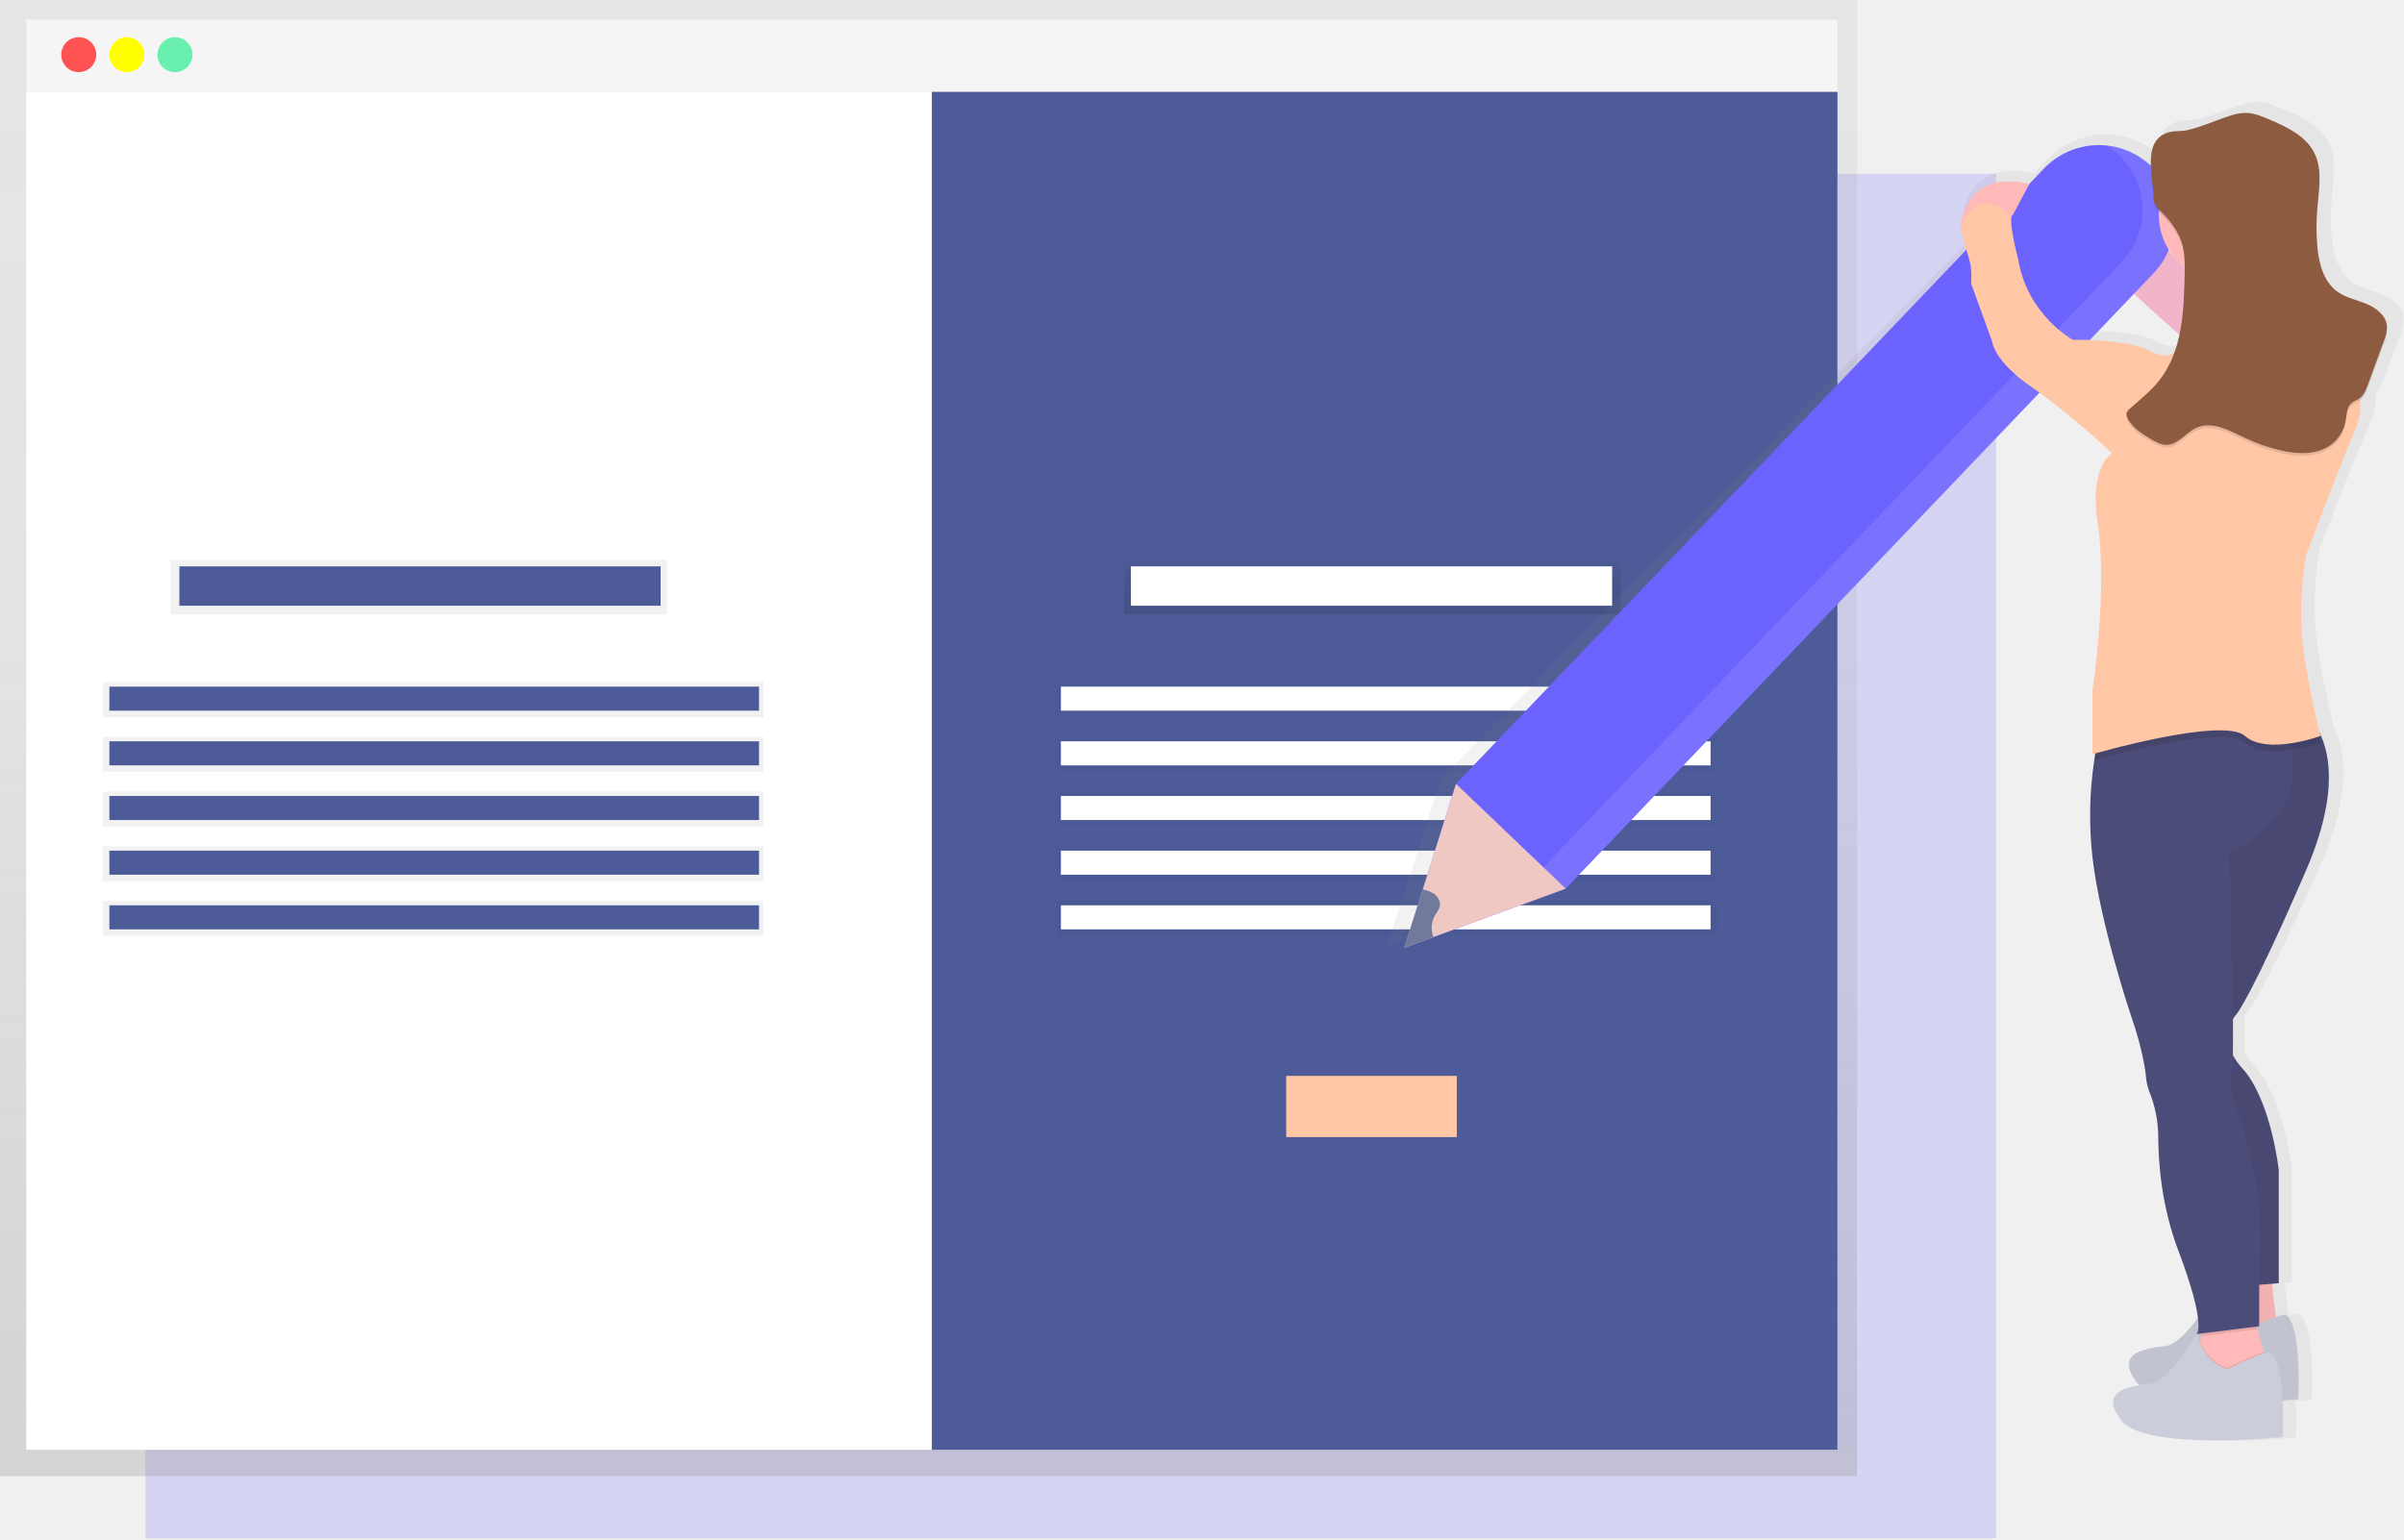
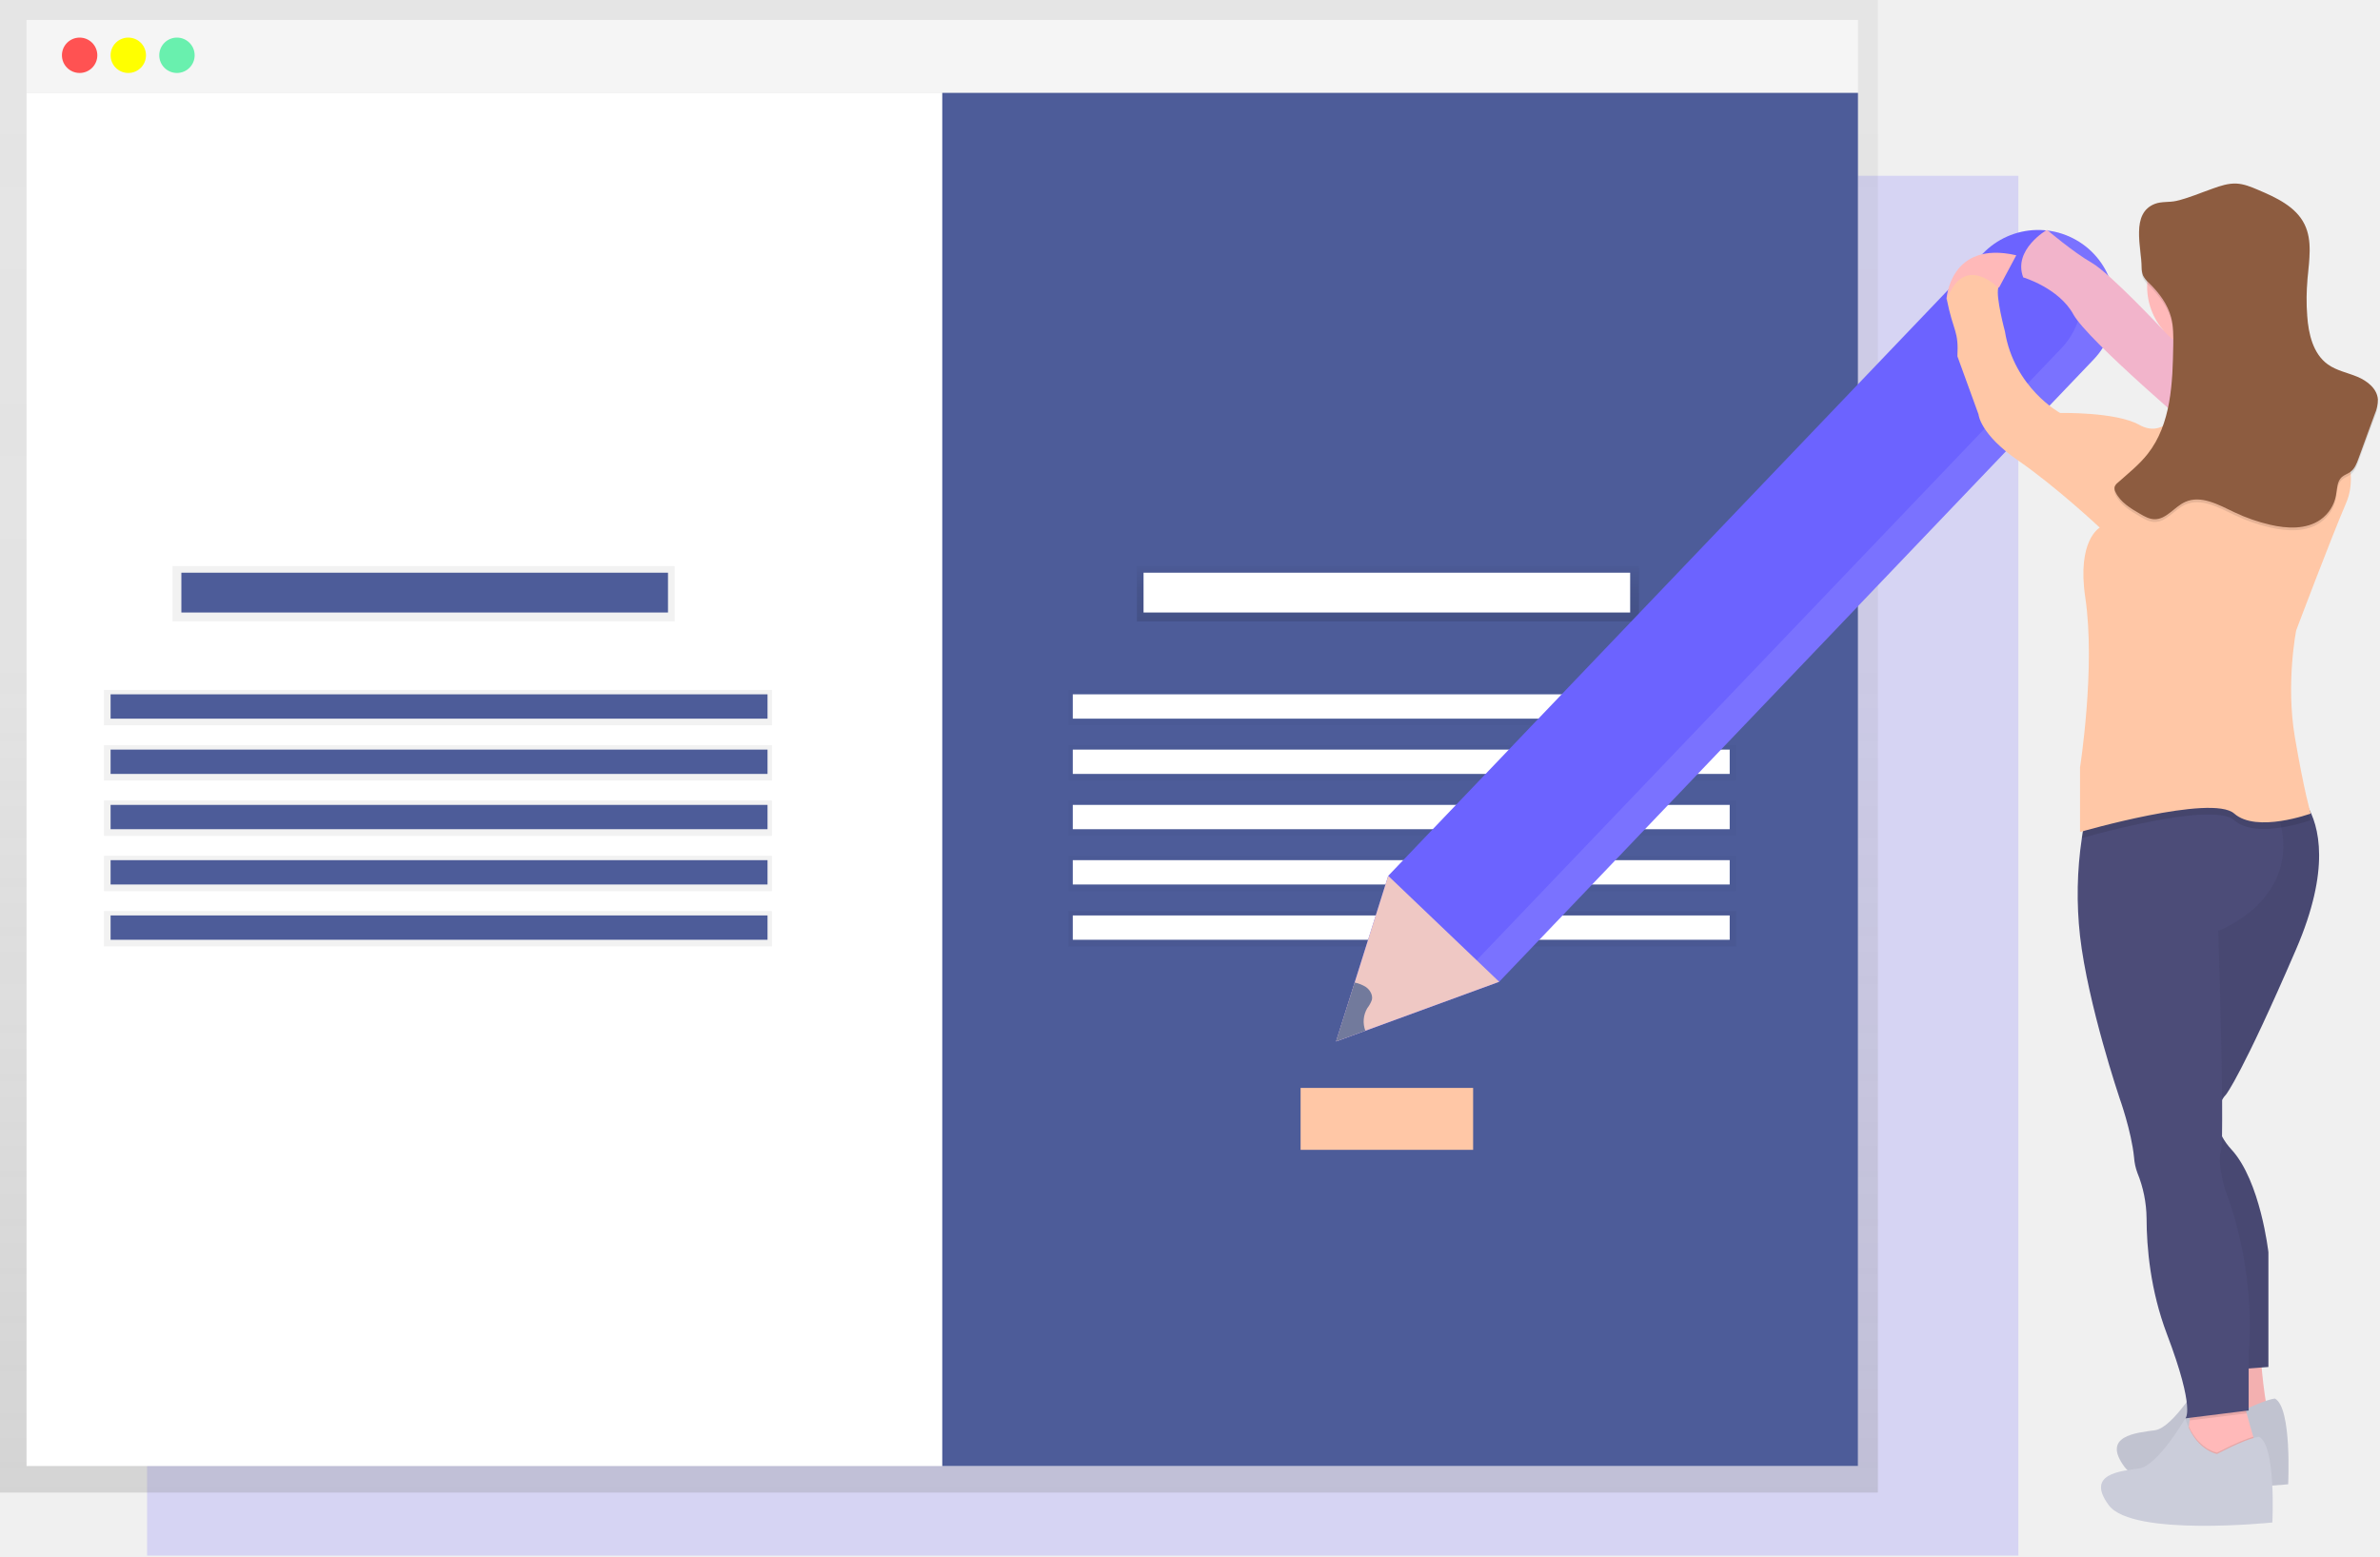
- <svg xmlns="http://www.w3.org/2000/svg" width="1099" height="704" viewBox="0 0 1099 704" fill="none">
-   <g id="girl-form">
+ <svg xmlns="http://www.w3.org/2000/svg" width="1076" height="704" viewBox="0 0 1076 704" fill="none">
+   <g id="form">
    <path id="Vector" opacity="0.2" d="M912.5 79.5H66.5V703.5H912.5V79.5Z" fill="#6C63FF" />
    <path id="Vector_2" d="M0 0V34.06V675H849V34.06V0H0Z" fill="url(#paint0_linear)" />
    <path id="Vector_3" d="M840 42H12V663H840V42Z" fill="white" />
    <path id="Vector_4" d="M840 9H12V42H840V9Z" fill="#F5F5F5" />
    <path id="Vector_5" d="M36 33C40.418 33 44 29.418 44 25C44 20.582 40.418 17 36 17C31.582 17 28 20.582 28 25C28 29.418 31.582 33 36 33Z" fill="#FF5252" />
    <path id="Vector_6" d="M58 33C62.418 33 66 29.418 66 25C66 20.582 62.418 17 58 17C53.582 17 50 20.582 50 25C50 29.418 53.582 33 58 33Z" fill="#FFFF00" />
    <path id="Vector_7" d="M80 33C84.418 33 88 29.418 88 25C88 20.582 84.418 17 80 17C75.582 17 72 20.582 72 25C72 29.418 75.582 33 80 33Z" fill="#69F0AE" />
    <path id="Vector_8" d="M840 42H426V663H840V42Z" fill="#4D5C99" />
    <path id="Vector_9" d="M305 256H78V281H305V256Z" fill="url(#paint1_linear)" />
    <path id="Vector_10" d="M741 256H514V281H741V256Z" fill="url(#paint2_linear)" />
    <path id="Vector_11" d="M302 259H82V277H302V259Z" fill="#4D5C99" />
    <path id="Vector_12" d="M349 312H47V328H349V312Z" fill="url(#paint3_linear)" />
    <path id="Vector_13" d="M785 312H483V328H785V312Z" fill="url(#paint4_linear)" />
    <path id="Vector_14" d="M785 337H483V353H785V337Z" fill="url(#paint5_linear)" />
    <path id="Vector_15" d="M785 362H483V378H785V362Z" fill="url(#paint6_linear)" />
    <path id="Vector_16" d="M785 387H483V403H785V387Z" fill="url(#paint7_linear)" />
    <path id="Vector_17" d="M785 412H483V428H785V412Z" fill="url(#paint8_linear)" />
    <path id="Vector_18" d="M785 412H483V428H785V412Z" fill="url(#paint9_linear)" />
    <path id="Vector_19" d="M349 337H47V353H349V337Z" fill="url(#paint10_linear)" />
    <path id="Vector_20" d="M349 362H47V378H349V362Z" fill="url(#paint11_linear)" />
    <path id="Vector_21" d="M349 387H47V403H349V387Z" fill="url(#paint12_linear)" />
    <path id="Vector_22" d="M349 412H47V428H349V412Z" fill="url(#paint13_linear)" />
    <path id="Vector_23" d="M347 314H50V325H347V314Z" fill="#4D5C99" />
    <path id="Vector_24" d="M347 350V339H198.5H50V350H347Z" fill="#4D5C99" />
    <path id="Vector_25" d="M347 364H50V375H347V364Z" fill="#4D5C99" />
    <path id="Vector_26" d="M347 389H50V400H347V389Z" fill="#4D5C99" />
    <path id="Vector_27" d="M347 414H50V425H347V414Z" fill="#4D5C99" />
    <path id="Vector_28" d="M737 259H517V277H737V259Z" fill="white" />
    <path id="Vector_29" d="M782 314H485V325H782V314Z" fill="white" />
    <path id="Vector_30" d="M782 339H485V350H782V339Z" fill="white" />
    <path id="Vector_31" d="M782 364H485V375H782V364Z" fill="white" />
    <path id="Vector_32" d="M782 389H485V400H782V389Z" fill="white" />
    <path id="Vector_33" d="M782 414H485V425H782V414Z" fill="white" />
    <path id="Vector_34" d="M666 492H588V520H666V492Z" fill="#FFC7A6" />
-     <g id="girl-with-pen">
-       <path id="Vector_35" d="M1098.83 146.21C1098.86 145.817 1098.86 145.423 1098.83 145.03C1098.47 140.15 1093.83 136.62 1089.23 134.74C1084.63 132.86 1079.49 131.94 1075.42 129.09C1068.54 124.27 1066.42 115.26 1065.8 107.02C1065.61 104.46 1065.53 101.9 1065.52 99.33C1065.51 96.76 1065.68 93.92 1065.92 91.22C1066.32 86.74 1066.98 82.1 1066.92 77.61C1067.15 73.326 1066.33 69.05 1064.52 65.16C1060.44 57.1 1051.28 52.98 1042.8 49.47C1039.54 48.12 1036.2 46.75 1032.66 46.6C1028.92 46.44 1025.28 47.65 1021.74 48.85C1016.12 50.75 1010.42 53.22 1004.61 54.51C1001.35 55.23 997.78 54.69 994.61 55.84C988.39 58.12 987.06 63.71 987.16 69.84C987.16 70.23 987.16 70.61 987.16 71C986.54 70.43 985.9 69.89 985.25 69.37L984.87 69.07C984.203 68.53 983.493 68.02 982.74 67.54L982.38 67.31C980.852 66.32 979.251 65.447 977.59 64.7L977.34 64.59C976.507 64.223 975.66 63.89 974.8 63.59L974.64 63.53C972.86 62.91 971.034 62.428 969.18 62.09V62.09C963.337 61.007 957.318 61.373 951.648 63.154C945.979 64.936 940.833 68.079 936.66 72.31L929.79 79.31C898.56 72.31 897.16 99.44 897.16 99.44L897.39 99.39L897.31 99.58C898.021 103.013 898.919 106.405 900 109.74L658.83 356.07L634.45 431.63L648.14 426.75L710.68 404.41L934.62 175.65C951.38 187.56 968.8 203.52 968.8 203.52C968.8 203.52 958 209.23 962 235.39C966.89 267.39 959.54 312.94 959.54 312.94V342.4L960.92 342.02C960.75 343.02 960.57 344.02 960.4 345.17C958.122 359.972 957.833 375.012 959.54 389.89C963.24 421.15 978.02 463.83 978.02 463.83C978.02 463.83 983.56 478.83 984.8 490.88C984.995 493.26 985.527 495.6 986.38 497.83C989.161 504.44 990.628 511.529 990.7 518.7C990.7 531.78 992.41 551.41 1000.2 571.44C1006.45 587.52 1008.76 596.94 1009.45 602.44C1005.02 608.3 999.23 614.69 994.66 615.33C986.04 616.53 969.4 617.73 980.49 632.16C980.877 632.655 981.309 633.114 981.78 633.53C973.36 634.89 964.1 637.89 973.1 649.59C984.19 664.02 1049.49 657.41 1049.49 657.41C1049.49 657.41 1049.91 649.41 1049.49 640.59C1054.07 640.27 1056.9 639.98 1056.9 639.98C1056.9 639.98 1058.75 605.11 1050.74 600.9C1049.26 601.061 1047.81 601.418 1046.42 601.96C1045.56 597.14 1044.9 591.15 1044.49 586.71L1047.66 586.47V534.17C1047.66 534.17 1043.96 501.71 1030.41 487.28C1028.68 485.478 1027.19 483.461 1025.98 481.28C1026.08 477.11 1026.09 471.28 1026.04 464.55C1026.58 463.64 1027.22 462.795 1027.95 462.03C1027.95 462.03 1035.34 453.03 1060.6 395.9C1075.5 362.21 1072.18 342.76 1066.95 332.46C1065.95 328.8 1063.35 318.35 1059.95 299.11C1055.64 274.46 1060.57 250.41 1060.57 250.41C1060.57 250.41 1076.57 208.93 1083.98 192.1C1085.7 188.046 1086.41 183.638 1086.06 179.25C1087.99 177.84 1088.92 175.49 1089.75 173.25L1097.34 153C1098.16 150.81 1099 148.53 1098.82 146.2L1098.83 146.21ZM995.75 109.75C996.575 111.037 997.494 112.26 998.5 113.41V113.41C998.5 113.41 997.37 112.23 995.5 110.33C995.59 110.14 995.67 109.94 995.75 109.75ZM958.43 151.32L979.32 129.98C986.54 136.58 994.27 143.32 1000.73 148.87C1000.11 151.714 999.299 154.511 998.29 157.24C995.49 158.63 991.79 159.08 987.29 156.63C980.16 152.78 967 151.64 958.43 151.32Z" fill="url(#paint14_linear)" />
-       <path id="Vector_36" d="M941.62 72.57C941.62 72.57 926.13 81.51 930.9 94.07C930.9 94.07 946.99 98.84 953.54 110.76C960.09 122.68 1010.75 165.58 1010.75 165.58L1047.69 147.07C1047.69 147.07 1034.84 129.91 994.19 117.93C994.19 117.93 970.19 92.24 961.88 87.48C953.57 82.72 941.62 72.57 941.62 72.57Z" fill="#FEBDD5" />
-       <path id="Vector_37" opacity="0.05" d="M941.62 72.57C941.62 72.57 926.13 81.51 930.9 94.07C930.9 94.07 946.99 98.84 953.54 110.76C960.09 122.68 1010.75 165.58 1010.75 165.58L1047.69 147.07C1047.69 147.07 1034.84 129.91 994.19 117.93C994.19 117.93 970.19 92.24 961.88 87.48C953.57 82.72 941.62 72.57 941.62 72.57Z" fill="black" />
-       <path id="Vector_38" d="M665.62 358.44L934.4 77.07C940.752 70.429 949.481 66.581 958.668 66.371C967.856 66.161 976.751 69.606 983.4 75.95C990.041 82.302 993.889 91.031 994.099 100.218C994.309 109.406 990.864 118.301 984.52 124.95L715.78 406.36L642.04 433.36L665.62 358.44Z" fill="#6C63FF" />
-       <path id="Vector_39" opacity="0.1" d="M968.75 70.96C975.391 77.312 979.239 86.041 979.449 95.228C979.659 104.416 976.214 113.311 969.87 119.96L701.1 401.33L645.74 421.58L642 433.34L715.74 406.34L984.55 125.07C990.894 118.421 994.339 109.526 994.129 100.338C993.919 91.151 990.071 82.422 983.43 76.07V76.07C977.893 70.764 970.747 67.454 963.12 66.66C965.138 67.898 967.024 69.339 968.75 70.96V70.96Z" fill="white" />
-       <path id="Vector_40" d="M665.62 358.45L715.78 406.36L655.28 428.5L642.04 433.34L650.43 406.71L665.62 358.45Z" fill="#EFC8C4" />
-       <path id="Vector_41" d="M650.43 406.7C652.266 407.057 654.017 407.759 655.59 408.77C657.41 410.08 658.73 412.35 658.23 414.53C657.738 415.888 657.036 417.16 656.15 418.3C655.246 419.825 654.699 421.534 654.548 423.3C654.397 425.067 654.648 426.844 655.28 428.5L642 433.34L650.43 406.7Z" fill="#727A9C" />
-       <path id="Vector_42" d="M1038.16 580.87C1038.16 580.87 1039.95 607.09 1042.93 610.07C1045.91 613.05 1016.11 614.84 1016.11 614.84L1020.28 580.84L1038.16 580.87Z" fill="#FFB9B9" />
-       <path id="Vector_43" opacity="0.05" d="M1038.16 580.87C1038.16 580.87 1039.95 607.09 1042.93 610.07C1045.91 613.05 1016.11 614.84 1016.11 614.84L1020.28 580.84L1038.16 580.87Z" fill="black" />
-       <path id="Vector_44" d="M1044.71 601.13C1044.71 601.13 1040.54 601.13 1025.64 608.88C1025.64 608.88 1015.51 607.09 1011.34 592.79C1011.34 592.79 998.83 614.24 990.48 615.43C982.13 616.62 966.05 617.81 976.77 632.12C987.49 646.43 1050.66 639.87 1050.66 639.87C1050.66 639.87 1052.46 605.3 1044.71 601.13Z" fill="#CBCDDA" />
-       <path id="Vector_45" opacity="0.05" d="M1044.71 601.13C1044.71 601.13 1040.54 601.13 1025.64 608.88C1025.64 608.88 1015.51 607.09 1011.34 592.79C1011.34 592.79 998.83 614.24 990.48 615.43C982.13 616.62 966.05 617.81 976.77 632.12C987.49 646.43 1050.66 639.87 1050.66 639.87C1050.66 639.87 1052.46 605.3 1044.71 601.13Z" fill="black" />
-       <path id="Vector_46" d="M1035.77 621.39L1031.6 632.71L1004.19 624.96L1005.75 613.72L1006.13 611.01L1007.13 603.51C1007.13 603.51 1030.37 597.51 1030.37 600.51C1030.68 602.967 1031.2 605.395 1031.9 607.77C1032.9 611.43 1034.05 615.61 1034.9 618.36C1035.42 620.2 1035.77 621.39 1035.77 621.39Z" fill="#FFB9B9" />
-       <path id="Vector_47" d="M1020.82 465.98C1018.94 469.16 1016.82 475.12 1020.77 482.56C1021.94 484.714 1023.38 486.71 1025.05 488.5C1038.16 502.8 1041.74 534.98 1041.74 534.98V586.82L1032.8 587.51L1018.5 588.61L997 500.43C997 500.43 984.49 436.07 990.45 424.75C996.41 413.43 1001.77 342.52 1001.77 342.52L1006.72 337.4L1018.46 325.24H1052.46C1055.18 327.19 1057.43 329.712 1059.07 332.63C1064.77 342.07 1069.89 361.7 1054.25 397.94C1029.82 454.55 1022.67 463.49 1022.67 463.49C1021.96 464.247 1021.34 465.083 1020.82 465.98V465.98Z" fill="#4C4C78" />
-       <path id="Vector_48" opacity="0.05" d="M1020.82 465.98C1018.94 469.16 1016.82 475.12 1020.77 482.56C1021.94 484.714 1023.38 486.71 1025.05 488.5C1038.16 502.8 1041.74 534.98 1041.74 534.98V586.82L1032.8 587.51L1018.5 588.61L997 500.43C997 500.43 984.49 436.07 990.45 424.75C996.41 413.43 1001.77 342.52 1001.77 342.52L1006.72 337.4L1018.46 325.24H1052.46C1055.18 327.19 1057.43 329.712 1059.07 332.63C1064.77 342.07 1069.89 361.7 1054.25 397.94C1029.82 454.55 1022.67 463.49 1022.67 463.49C1021.96 464.247 1021.34 465.083 1020.82 465.98V465.98Z" fill="black" />
-       <path id="Vector_49" opacity="0.1" d="M1031.94 607.79L1006.13 611.01L1007.13 603.51C1007.13 603.51 1030.37 597.51 1030.37 600.51C1030.7 602.975 1031.22 605.409 1031.94 607.79V607.79Z" fill="black" />
-       <path id="Vector_50" d="M1019.09 389.59C1019.09 389.59 1020.57 436.5 1020.82 465.98C1020.87 472.65 1020.82 478.43 1020.77 482.56C1020.81 484.75 1020.64 486.939 1020.29 489.1C1018.5 494.46 1022.08 506.38 1022.08 506.38C1036.98 545.71 1032.81 580.27 1032.81 580.27V606.49L1004.19 610.07C1004.19 610.07 1008.96 606.49 995.85 571.93C988.32 552.07 986.69 532.62 986.66 519.65C986.591 512.554 985.172 505.536 982.48 498.97C981.67 496.75 981.171 494.427 981 492.07C979.81 480.15 974.45 465.25 974.45 465.25C974.45 465.25 960.15 422.94 956.57 391.95C954.918 377.2 955.197 362.298 957.4 347.62C957.927 343.889 958.645 340.188 959.55 336.53C959.55 336.53 1017.8 299.87 1039.8 325.21C1041.93 327.685 1043.62 330.506 1044.8 333.55C1046.01 336.555 1046.95 339.66 1047.61 342.83C1054.37 376.49 1019.09 389.59 1019.09 389.59Z" fill="#4C4C78" />
-       <path id="Vector_51" d="M1017.3 128.59C1034.08 128.59 1047.69 114.984 1047.69 98.2C1047.69 81.416 1034.08 67.81 1017.3 67.81C1000.52 67.81 986.91 81.416 986.91 98.2C986.91 114.984 1000.52 128.59 1017.3 128.59Z" fill="#FFB9B9" />
-       <path id="Vector_52" d="M1000.62 117.26C1000.62 117.26 1013.13 152.42 1000.62 170.89C988.11 189.36 1040.54 183.4 1040.54 183.4L1060.8 158.97C1060.8 158.97 1036.96 158.97 1035.8 117.26C1034.64 75.55 1000.62 117.26 1000.62 117.26Z" fill="#FFB9B9" />
-       <path id="Vector_53" opacity="0.1" d="M1060.8 339.53C1056.48 341.026 1052.04 342.14 1047.52 342.86C1040.1 344 1031.35 344.05 1026.23 339.53C1023.23 336.85 1015.72 336.53 1006.74 337.38C987.83 339.19 962.23 346.25 957.33 347.64C957.857 343.909 958.575 340.208 959.48 336.55C959.48 336.55 1017.73 299.89 1039.73 325.23H1052.44C1055.16 327.18 1057.41 329.702 1059.05 332.62C1060.16 337.36 1060.8 339.53 1060.8 339.53Z" fill="black" />
-       <path id="Vector_54" opacity="0.1" d="M1035.77 621.39L1031.6 632.71L1004.19 624.96L1005.75 613.72C1010.46 624.14 1018.49 625.55 1018.49 625.55C1027.15 621.05 1032.19 619.16 1034.89 618.37C1035.42 620.2 1035.77 621.39 1035.77 621.39Z" fill="black" />
-       <path id="Vector_55" d="M1037.56 618.41C1037.56 618.41 1033.39 618.41 1018.49 626.16C1018.49 626.16 1008.36 624.37 1004.19 610.07C1004.19 610.07 991.68 631.52 983.33 632.71C974.98 633.9 958.9 635.07 969.63 649.4C980.36 663.73 1043.52 657.15 1043.52 657.15C1043.52 657.15 1045.31 622.58 1037.56 618.41Z" fill="#CBCDDA" />
-       <path id="Vector_56" d="M896.19 104.02C896.19 104.02 897.54 77.13 927.75 84.07L920 98.6L896.19 104.02Z" fill="#FFB9B9" />
-       <path id="Vector_57" d="M1037 166.13C1037 166.13 1007.8 161.36 1000.05 155.4C1000.05 155.4 994.05 166.72 983.36 160.76C972.67 154.8 947.61 155.4 947.61 155.4C947.61 155.4 926.75 144.08 922.61 118.45C922.61 118.45 918.44 102.96 919.61 98.79C919.61 98.79 904.12 82.7 896.37 104.15C899.37 119.05 901.73 117.86 901.14 129.77L910.67 155.99C910.67 155.99 911.27 164.93 928.55 176.85C945.83 188.77 965.5 207.24 965.5 207.24C965.5 207.24 955.07 212.9 958.95 238.82C963.68 270.5 956.57 315.69 956.57 315.69V344.89C956.57 344.89 1016.16 327.61 1026.29 336.55C1036.42 345.49 1060.85 336.55 1060.85 336.55C1060.85 336.55 1057.85 326.42 1053.7 301.99C1049.55 277.56 1054.3 253.72 1054.3 253.72C1054.3 253.72 1069.79 212.6 1076.94 195.92C1084.09 179.24 1071.58 156.59 1059.06 148.25C1046.54 139.91 1041.89 144.92 1041.89 144.92C1041.89 144.92 1063.78 160.77 1037 166.13Z" fill="#FFC7A6" />
-       <path id="Vector_58" opacity="0.1" d="M984.43 90.76C984.421 92 984.631 93.233 985.05 94.4C985.745 95.728 986.692 96.906 987.84 97.87C992.3 102.23 996.22 107.41 997.79 113.45C998.85 117.54 998.79 121.82 998.73 126.05C998.47 143.16 997.73 161.63 987.19 175.05C983.31 180 978.31 183.93 973.62 188.12C972.961 188.612 972.467 189.292 972.2 190.07C972.07 190.884 972.225 191.718 972.64 192.43C974.82 196.96 979.41 199.74 983.76 202.26C985.76 203.41 987.84 204.6 990.14 204.67C995.56 204.85 999.14 199.12 1004.07 196.87C1011.25 193.59 1019.3 198.15 1026.43 201.55C1031.59 204.006 1037 205.894 1042.57 207.18C1050.2 208.94 1058.82 209.37 1065.24 204.9C1068.95 202.285 1071.49 198.317 1072.3 193.85C1072.82 190.94 1072.74 187.56 1074.94 185.59C1076.08 184.59 1077.63 184.15 1078.85 183.25C1080.76 181.85 1081.66 179.5 1082.47 177.25L1089.81 157.18C1090.76 155.059 1091.24 152.762 1091.24 150.44C1090.89 145.61 1086.43 142.1 1081.96 140.24C1077.49 138.38 1072.54 137.47 1068.6 134.64C1061.95 129.86 1059.89 120.93 1059.29 112.76C1058.88 107.149 1058.92 101.514 1059.41 95.91C1060.14 87.6 1061.76 78.74 1058.06 71.26C1054.11 63.26 1045.25 59.19 1037.06 55.71C1033.91 54.37 1030.67 53.02 1027.25 52.87C1023.63 52.71 1020.11 53.87 1016.69 55.1C1011.25 56.99 1005.69 59.43 1000.12 60.71C996.97 61.43 993.51 60.89 990.47 62.03C979.3 66.23 984.43 81.77 984.43 90.76Z" fill="black" />
-       <path id="Vector_59" d="M984.43 89.57C984.421 90.81 984.631 92.043 985.05 93.21C985.745 94.538 986.692 95.716 987.84 96.68C992.3 101.04 996.22 106.22 997.79 112.26C998.85 116.35 998.79 120.63 998.73 124.86C998.47 141.97 997.73 160.44 987.19 173.86C983.31 178.81 978.31 182.74 973.62 186.93C972.964 187.41 972.466 188.075 972.19 188.84C972.06 189.654 972.215 190.488 972.63 191.2C974.81 195.73 979.4 198.51 983.75 201.03C985.75 202.18 987.83 203.37 990.13 203.44C995.55 203.62 999.13 197.89 1004.06 195.64C1011.24 192.36 1019.29 196.92 1026.42 200.32C1031.58 202.776 1036.99 204.664 1042.56 205.95C1050.19 207.71 1058.81 208.14 1065.23 203.67C1068.94 201.055 1071.48 197.087 1072.29 192.62C1072.81 189.71 1072.73 186.33 1074.93 184.36C1076.07 183.36 1077.62 182.92 1078.84 182.02C1080.75 180.62 1081.65 178.27 1082.46 176.02L1089.8 155.95C1090.75 153.829 1091.23 151.532 1091.23 149.21C1090.88 144.38 1086.42 140.87 1081.95 139.01C1077.48 137.15 1072.53 136.24 1068.59 133.41C1061.94 128.63 1059.88 119.7 1059.28 111.53C1058.87 105.919 1058.91 100.284 1059.4 94.68C1060.13 86.37 1061.75 77.51 1058.05 70.03C1054.1 62.03 1045.24 57.96 1037.05 54.48C1033.9 53.14 1030.66 51.79 1027.24 51.64C1023.62 51.48 1020.1 52.64 1016.68 53.87C1011.24 55.76 1005.68 58.2 1000.11 59.48C996.96 60.2 993.5 59.66 990.46 60.8C979.3 65.07 984.43 80.58 984.43 89.57Z" fill="#8D5C40" />
-     </g>
+   </g>
+   <g id="pencil">
+     <path id="Vector_35" d="M627.62 396.078L896.4 114.708C902.752 108.067 911.481 104.219 920.668 104.009C929.856 103.799 938.751 107.244 945.4 113.588C952.041 119.94 955.889 128.669 956.099 137.856C956.309 147.044 952.864 155.939 946.52 162.588L677.78 443.998L604.04 470.998L627.62 396.078Z" fill="#6C63FF" />
+     <path id="Vector_36" opacity="0.1" d="M930.75 108.598C937.391 114.95 941.239 123.679 941.449 132.866C941.659 142.054 938.214 150.949 931.87 157.598L663.1 438.968L607.74 459.218L604 470.978L677.74 443.978L946.55 162.708C952.894 156.059 956.339 147.164 956.129 137.976C955.919 128.789 952.071 120.06 945.43 113.708C939.893 108.402 932.747 105.092 925.12 104.298C927.138 105.536 929.024 106.977 930.75 108.598Z" fill="white" />
+     <path id="Vector_37" d="M627.62 396.088L677.78 443.998L617.28 466.138L604.04 470.978L612.43 444.348L627.62 396.088Z" fill="#EFC8C4" />
+     <path id="Vector_38" d="M612.43 444.338C614.266 444.695 616.017 445.397 617.59 446.408C619.41 447.718 620.73 449.988 620.23 452.168C619.738 453.526 619.036 454.798 618.15 455.938C617.246 457.463 616.699 459.172 616.548 460.938C616.397 462.705 616.648 464.482 617.28 466.138L604 470.978L612.43 444.338Z" fill="#727A9C" />
+   </g>
+   <g id="girl">
+     <path id="Vector_39" d="M925.43 103.945C925.43 103.945 909.94 112.885 914.71 125.445C914.71 125.445 930.8 130.215 937.35 142.135C943.9 154.055 994.56 196.955 994.56 196.955L1031.5 178.445C1031.5 178.445 1018.65 161.285 978 149.305C978 149.305 954 123.615 945.69 118.855C937.38 114.095 925.43 103.945 925.43 103.945Z" fill="#FEBDD5" />
+     <path id="Vector_40" opacity="0.05" d="M925.43 103.945C925.43 103.945 909.94 112.885 914.71 125.445C914.71 125.445 930.8 130.215 937.35 142.135C943.9 154.055 994.56 196.955 994.56 196.955L1031.5 178.445C1031.5 178.445 1018.65 161.285 978 149.305C978 149.305 954 123.615 945.69 118.855C937.38 114.095 925.43 103.945 925.43 103.945Z" fill="black" />
+     <path id="Vector_41" d="M1021.97 612.245C1021.97 612.245 1023.76 638.465 1026.74 641.445C1029.72 644.425 999.92 646.215 999.92 646.215L1004.09 612.215L1021.97 612.245Z" fill="#FFB9B9" />
+     <path id="Vector_42" opacity="0.05" d="M1021.97 612.245C1021.97 612.245 1023.76 638.465 1026.74 641.445C1029.72 644.425 999.92 646.215 999.92 646.215L1004.09 612.215L1021.97 612.245Z" fill="black" />
+     <path id="Vector_43" d="M1028.52 632.505C1028.52 632.505 1024.35 632.505 1009.45 640.255C1009.45 640.255 999.32 638.465 995.15 624.165C995.15 624.165 982.64 645.615 974.29 646.805C965.94 647.995 949.86 649.185 960.58 663.495C971.3 677.805 1034.47 671.245 1034.47 671.245C1034.47 671.245 1036.27 636.675 1028.52 632.505Z" fill="#CBCDDA" />
+     <path id="Vector_44" opacity="0.05" d="M1028.52 632.505C1028.52 632.505 1024.35 632.505 1009.45 640.255C1009.45 640.255 999.32 638.465 995.15 624.165C995.15 624.165 982.64 645.615 974.29 646.805C965.94 647.995 949.86 649.185 960.58 663.495C971.3 677.805 1034.47 671.245 1034.47 671.245C1034.47 671.245 1036.27 636.675 1028.52 632.505Z" fill="black" />
+     <path id="Vector_45" d="M1019.58 652.765L1015.41 664.085L988 656.335L989.56 645.095L989.94 642.385L990.94 634.885C990.94 634.885 1014.18 628.885 1014.18 631.885C1014.49 634.342 1015.01 636.77 1015.71 639.145C1016.71 642.805 1017.86 646.985 1018.71 649.735C1019.23 651.575 1019.58 652.765 1019.58 652.765Z" fill="#FFB9B9" />
+     <path id="Vector_46" d="M1004.63 497.355C1002.75 500.535 1000.63 506.495 1004.58 513.935C1005.75 516.088 1007.19 518.084 1008.86 519.875C1021.97 534.175 1025.55 566.355 1025.55 566.355V618.195L1016.61 618.885L1002.31 619.985L980.81 531.805C980.81 531.805 968.3 467.445 974.26 456.125C980.22 444.805 985.58 373.895 985.58 373.895L990.53 368.775L1002.27 356.615H1036.27C1038.99 358.564 1041.24 361.087 1042.88 364.005C1048.58 373.445 1053.7 393.075 1038.06 429.315C1013.63 485.925 1006.48 494.865 1006.48 494.865C1005.77 495.622 1005.15 496.458 1004.63 497.355Z" fill="#4C4C78" />
+     <path id="Vector_47" opacity="0.05" d="M1004.63 497.355C1002.75 500.535 1000.63 506.495 1004.58 513.935C1005.75 516.088 1007.19 518.084 1008.86 519.875C1021.97 534.175 1025.55 566.355 1025.55 566.355V618.195L1016.61 618.885L1002.31 619.985L980.81 531.805C980.81 531.805 968.3 467.445 974.26 456.125C980.22 444.805 985.58 373.895 985.58 373.895L990.53 368.775L1002.27 356.615H1036.27C1038.99 358.564 1041.24 361.087 1042.88 364.005C1048.58 373.445 1053.7 393.075 1038.06 429.315C1013.63 485.925 1006.48 494.865 1006.48 494.865C1005.77 495.622 1005.15 496.458 1004.63 497.355Z" fill="black" />
+     <path id="Vector_48" opacity="0.1" d="M1015.75 639.165L989.94 642.385L990.94 634.885C990.94 634.885 1014.18 628.885 1014.18 631.885C1014.51 634.35 1015.03 636.784 1015.75 639.165Z" fill="black" />
+     <path id="Vector_49" d="M1002.9 420.965C1002.9 420.965 1004.38 467.875 1004.63 497.355C1004.68 504.025 1004.63 509.805 1004.58 513.935C1004.62 516.125 1004.45 518.314 1004.1 520.475C1002.31 525.835 1005.89 537.755 1005.89 537.755C1020.79 577.085 1016.62 611.645 1016.62 611.645V637.865L988 641.445C988 641.445 992.77 637.865 979.66 603.305C972.13 583.445 970.5 563.995 970.47 551.025C970.401 543.929 968.982 536.911 966.29 530.345C965.48 528.124 964.981 525.802 964.81 523.445C963.62 511.525 958.26 496.625 958.26 496.625C958.26 496.625 943.96 454.315 940.38 423.325C938.728 408.575 939.007 393.673 941.21 378.995C941.737 375.264 942.455 371.562 943.36 367.905C943.36 367.905 1001.61 331.245 1023.61 356.585C1025.74 359.06 1027.43 361.881 1028.61 364.925C1029.82 367.93 1030.76 371.035 1031.42 374.205C1038.18 407.865 1002.9 420.965 1002.9 420.965Z" fill="#4C4C78" />
+     <path id="Vector_50" d="M1001.11 159.965C1017.89 159.965 1031.5 146.359 1031.5 129.575C1031.5 112.791 1017.89 99.185 1001.11 99.185C984.326 99.185 970.72 112.791 970.72 129.575C970.72 146.359 984.326 159.965 1001.11 159.965Z" fill="#FFB9B9" />
+     <path id="Vector_51" d="M984.43 148.635C984.43 148.635 996.94 183.795 984.43 202.265C971.92 220.735 1024.35 214.775 1024.35 214.775L1044.61 190.345C1044.61 190.345 1020.77 190.345 1019.61 148.635C1018.45 106.925 984.43 148.635 984.43 148.635Z" fill="#FFB9B9" />
+     <path id="Vector_52" opacity="0.1" d="M1044.61 370.905C1040.29 372.401 1035.85 373.515 1031.33 374.235C1023.91 375.375 1015.16 375.425 1010.04 370.905C1007.04 368.225 999.53 367.905 990.55 368.755C971.64 370.565 946.04 377.625 941.14 379.015C941.667 375.284 942.385 371.582 943.29 367.925C943.29 367.925 1001.54 331.265 1023.54 356.605H1036.25C1038.97 358.554 1041.22 361.077 1042.86 363.995C1043.97 368.735 1044.61 370.905 1044.61 370.905Z" fill="black" />
+     <path id="Vector_53" opacity="0.1" d="M1019.58 652.765L1015.41 664.085L988 656.335L989.56 645.095C994.27 655.515 1002.3 656.925 1002.3 656.925C1010.96 652.425 1016 650.535 1018.7 649.745C1019.23 651.575 1019.58 652.765 1019.58 652.765Z" fill="black" />
+     <path id="Vector_54" d="M1021.37 649.785C1021.37 649.785 1017.2 649.785 1002.3 657.535C1002.3 657.535 992.17 655.745 988 641.445C988 641.445 975.49 662.895 967.14 664.085C958.79 665.275 942.71 666.445 953.44 680.775C964.17 695.105 1027.33 688.525 1027.33 688.525C1027.33 688.525 1029.12 653.955 1021.37 649.785Z" fill="#CBCDDA" />
+     <path id="Vector_55" d="M880 135.395C880 135.395 881.35 108.505 911.56 115.445L903.81 129.975L880 135.395Z" fill="#FFB9B9" />
+     <path id="Vector_56" d="M1020.81 197.505C1020.81 197.505 991.61 192.735 983.86 186.775C983.86 186.775 977.86 198.095 967.17 192.135C956.48 186.175 931.42 186.775 931.42 186.775C931.42 186.775 910.56 175.455 906.42 149.825C906.42 149.825 902.25 134.335 903.42 130.165C903.42 130.165 887.93 114.075 880.18 135.525C883.18 150.425 885.54 149.235 884.95 161.145L894.48 187.365C894.48 187.365 895.08 196.305 912.36 208.225C929.64 220.145 949.31 238.615 949.31 238.615C949.31 238.615 938.88 244.275 942.76 270.195C947.49 301.875 940.38 347.065 940.38 347.065V376.265C940.38 376.265 999.97 358.985 1010.1 367.925C1020.23 376.865 1044.66 367.925 1044.66 367.925C1044.66 367.925 1041.66 357.795 1037.51 333.365C1033.36 308.935 1038.11 285.095 1038.11 285.095C1038.11 285.095 1053.6 243.975 1060.75 227.295C1067.9 210.615 1055.39 187.965 1042.87 179.625C1030.35 171.285 1025.7 176.295 1025.7 176.295C1025.7 176.295 1047.59 192.145 1020.81 197.505Z" fill="#FFC7A6" />
+     <path id="Vector_57" opacity="0.1" d="M968.24 122.135C968.231 123.375 968.441 124.607 968.86 125.775C969.555 127.102 970.502 128.281 971.65 129.245C976.11 133.605 980.03 138.785 981.6 144.825C982.66 148.915 982.6 153.195 982.54 157.425C982.28 174.535 981.54 193.005 971 206.425C967.12 211.375 962.12 215.305 957.43 219.495C956.771 219.987 956.277 220.667 956.01 221.445C955.88 222.259 956.035 223.092 956.45 223.805C958.63 228.335 963.22 231.115 967.57 233.635C969.57 234.785 971.65 235.975 973.95 236.045C979.37 236.225 982.95 230.495 987.88 228.245C995.06 224.965 1003.11 229.525 1010.24 232.925C1015.4 235.381 1020.81 237.269 1026.38 238.555C1034.01 240.315 1042.63 240.745 1049.05 236.275C1052.76 233.66 1055.3 229.691 1056.11 225.225C1056.63 222.315 1056.55 218.935 1058.75 216.965C1059.89 215.965 1061.44 215.525 1062.66 214.625C1064.57 213.225 1065.47 210.875 1066.28 208.625L1073.62 188.555C1074.57 186.434 1075.05 184.137 1075.05 181.815C1074.7 176.985 1070.24 173.475 1065.77 171.615C1061.3 169.755 1056.35 168.845 1052.41 166.015C1045.76 161.235 1043.7 152.305 1043.1 144.135C1042.69 138.524 1042.73 132.889 1043.22 127.285C1043.95 118.975 1045.57 110.115 1041.87 102.635C1037.92 94.635 1029.06 90.565 1020.87 87.085C1017.72 85.745 1014.48 84.395 1011.06 84.245C1007.44 84.085 1003.92 85.245 1000.5 86.475C995.06 88.365 989.5 90.805 983.93 92.085C980.78 92.805 977.32 92.265 974.28 93.405C963.11 97.605 968.24 113.145 968.24 122.135Z" fill="black" />
+     <path id="Vector_58" d="M968.24 120.945C968.231 122.185 968.441 123.417 968.86 124.585C969.555 125.912 970.502 127.091 971.65 128.055C976.11 132.415 980.03 137.595 981.6 143.635C982.66 147.725 982.6 152.005 982.54 156.235C982.28 173.345 981.54 191.815 971 205.235C967.12 210.185 962.12 214.115 957.43 218.305C956.774 218.785 956.276 219.45 956 220.215C955.87 221.029 956.025 221.863 956.44 222.575C958.62 227.105 963.21 229.885 967.56 232.405C969.56 233.555 971.64 234.745 973.94 234.815C979.36 234.995 982.94 229.265 987.87 227.015C995.05 223.735 1003.1 228.295 1010.23 231.695C1015.39 234.151 1020.8 236.039 1026.37 237.325C1034 239.085 1042.62 239.515 1049.04 235.045C1052.75 232.43 1055.29 228.461 1056.1 223.995C1056.62 221.085 1056.54 217.705 1058.74 215.735C1059.88 214.735 1061.43 214.295 1062.65 213.395C1064.56 211.995 1065.46 209.645 1066.27 207.395L1073.61 187.325C1074.56 185.204 1075.04 182.907 1075.04 180.585C1074.69 175.755 1070.23 172.245 1065.76 170.385C1061.29 168.525 1056.34 167.615 1052.4 164.785C1045.75 160.005 1043.69 151.075 1043.09 142.905C1042.68 137.294 1042.72 131.659 1043.21 126.055C1043.94 117.745 1045.56 108.885 1041.86 101.405C1037.91 93.405 1029.05 89.335 1020.86 85.855C1017.71 84.515 1014.47 83.165 1011.05 83.015C1007.43 82.855 1003.91 84.015 1000.49 85.245C995.05 87.135 989.49 89.575 983.92 90.855C980.77 91.575 977.31 91.035 974.27 92.175C963.11 96.445 968.24 111.955 968.24 120.945Z" fill="#8D5C40" />
  </g>
  <defs>
    <linearGradient id="paint0_linear" x1="424.5" y1="675" x2="424.5" y2="0" gradientUnits="userSpaceOnUse">
      <stop stop-color="#808080" stop-opacity="0.25" />
      <stop offset="0.54" stop-color="#808080" stop-opacity="0.12" />
      <stop offset="1" stop-color="#808080" stop-opacity="0.1" />
    </linearGradient>
    <linearGradient id="paint1_linear" x1="43548.5" y1="7281" x2="43548.5" y2="6656" gradientUnits="userSpaceOnUse">
      <stop stop-color="#808080" stop-opacity="0.25" />
      <stop offset="0.54" stop-color="#808080" stop-opacity="0.12" />
      <stop offset="1" stop-color="#808080" stop-opacity="0.1" />
    </linearGradient>
    <linearGradient id="paint2_linear" x1="627.5" y1="281" x2="627.5" y2="256" gradientUnits="userSpaceOnUse">
      <stop stop-opacity="0.12" />
      <stop offset="0.55" stop-opacity="0.09" />
      <stop offset="1" stop-opacity="0.02" />
    </linearGradient>
    <linearGradient id="paint3_linear" x1="59843" y1="5560" x2="59843" y2="5304" gradientUnits="userSpaceOnUse">
      <stop stop-color="#4D5C99" stop-opacity="0.25" />
      <stop offset="0.54" stop-color="#808080" stop-opacity="0.12" />
      <stop offset="1" stop-color="#808080" stop-opacity="0.1" />
    </linearGradient>
    <linearGradient id="paint4_linear" x1="191951" y1="5560" x2="191951" y2="5304" gradientUnits="userSpaceOnUse">
      <stop stop-opacity="0.12" />
      <stop offset="0.55" stop-opacity="0.09" />
      <stop offset="1" stop-opacity="0.02" />
    </linearGradient>
    <linearGradient id="paint5_linear" x1="191951" y1="5985" x2="191951" y2="5729" gradientUnits="userSpaceOnUse">
      <stop stop-opacity="0.12" />
      <stop offset="0.55" stop-opacity="0.09" />
      <stop offset="1" stop-opacity="0.02" />
    </linearGradient>
    <linearGradient id="paint6_linear" x1="191951" y1="6410" x2="191951" y2="6154" gradientUnits="userSpaceOnUse">
      <stop stop-opacity="0.12" />
      <stop offset="0.55" stop-opacity="0.09" />
      <stop offset="1" stop-opacity="0.02" />
    </linearGradient>
    <linearGradient id="paint7_linear" x1="191951" y1="6835" x2="191951" y2="6579" gradientUnits="userSpaceOnUse">
      <stop stop-opacity="0.12" />
      <stop offset="0.55" stop-opacity="0.09" />
      <stop offset="1" stop-opacity="0.02" />
    </linearGradient>
    <linearGradient id="paint8_linear" x1="191951" y1="7260" x2="191951" y2="7004" gradientUnits="userSpaceOnUse">
      <stop stop-opacity="0.12" />
      <stop offset="0.55" stop-opacity="0.09" />
      <stop offset="1" stop-opacity="0.02" />
    </linearGradient>
    <linearGradient id="paint9_linear" x1="191951" y1="7260" x2="191951" y2="7004" gradientUnits="userSpaceOnUse">
      <stop stop-opacity="0.12" />
      <stop offset="0.55" stop-opacity="0.09" />
      <stop offset="1" stop-opacity="0.02" />
    </linearGradient>
    <linearGradient id="paint10_linear" x1="59843" y1="5985" x2="59843" y2="5729" gradientUnits="userSpaceOnUse">
      <stop stop-color="#808080" stop-opacity="0.25" />
      <stop offset="0.54" stop-color="#808080" stop-opacity="0.12" />
      <stop offset="1" stop-color="#808080" stop-opacity="0.1" />
    </linearGradient>
    <linearGradient id="paint11_linear" x1="59843" y1="6410" x2="59843" y2="6154" gradientUnits="userSpaceOnUse">
      <stop stop-color="#808080" stop-opacity="0.25" />
      <stop offset="0.54" stop-color="#808080" stop-opacity="0.12" />
      <stop offset="1" stop-color="#808080" stop-opacity="0.1" />
    </linearGradient>
    <linearGradient id="paint12_linear" x1="59843" y1="6835" x2="59843" y2="6579" gradientUnits="userSpaceOnUse">
      <stop stop-color="#808080" stop-opacity="0.25" />
      <stop offset="0.54" stop-color="#808080" stop-opacity="0.12" />
      <stop offset="1" stop-color="#808080" stop-opacity="0.1" />
    </linearGradient>
    <linearGradient id="paint13_linear" x1="59843" y1="7260" x2="59843" y2="7004" gradientUnits="userSpaceOnUse">
      <stop stop-color="#4D5C99" stop-opacity="0.25" />
      <stop offset="0.54" stop-color="#808080" stop-opacity="0.12" />
      <stop offset="1" stop-color="#808080" stop-opacity="0.1" />
    </linearGradient>
-     <linearGradient id="paint14_linear" x1="373849" y1="487986" x2="373849" y2="113022" gradientUnits="userSpaceOnUse">
-       <stop stop-color="#808080" stop-opacity="0.25" />
-       <stop offset="0.54" stop-color="#808080" stop-opacity="0.12" />
-       <stop offset="1" stop-color="#808080" stop-opacity="0.1" />
-     </linearGradient>
  </defs>
</svg>
